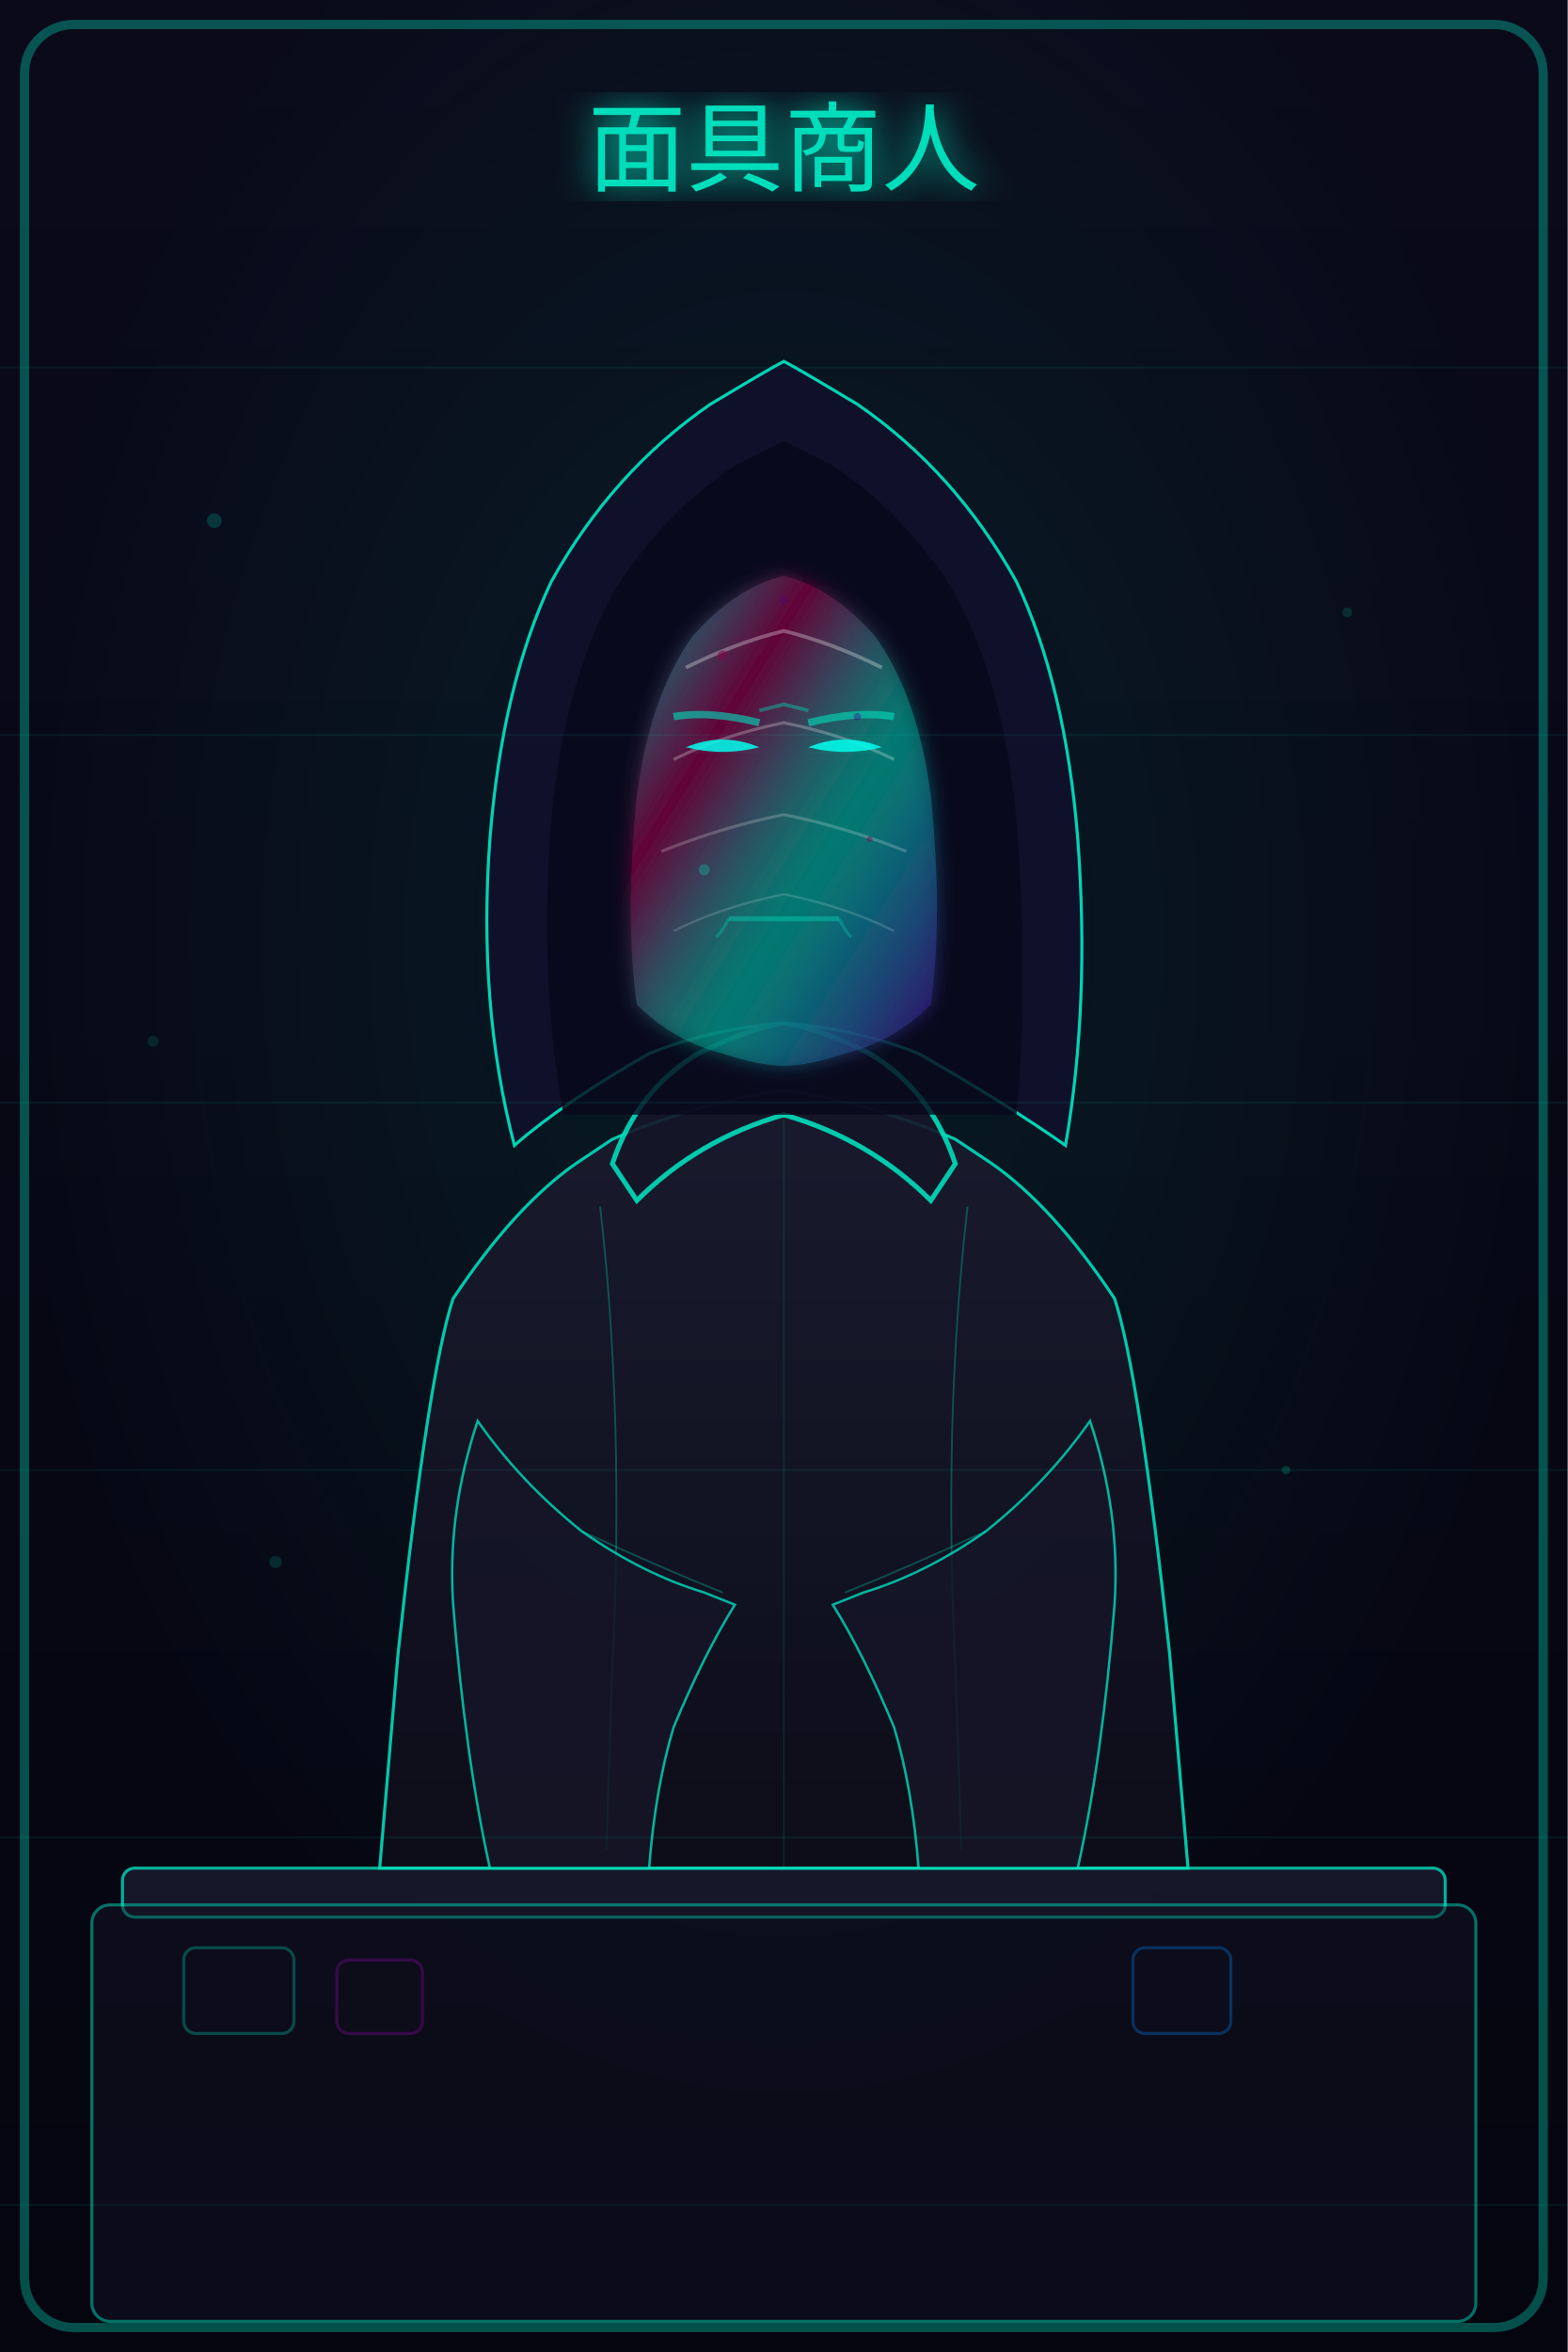
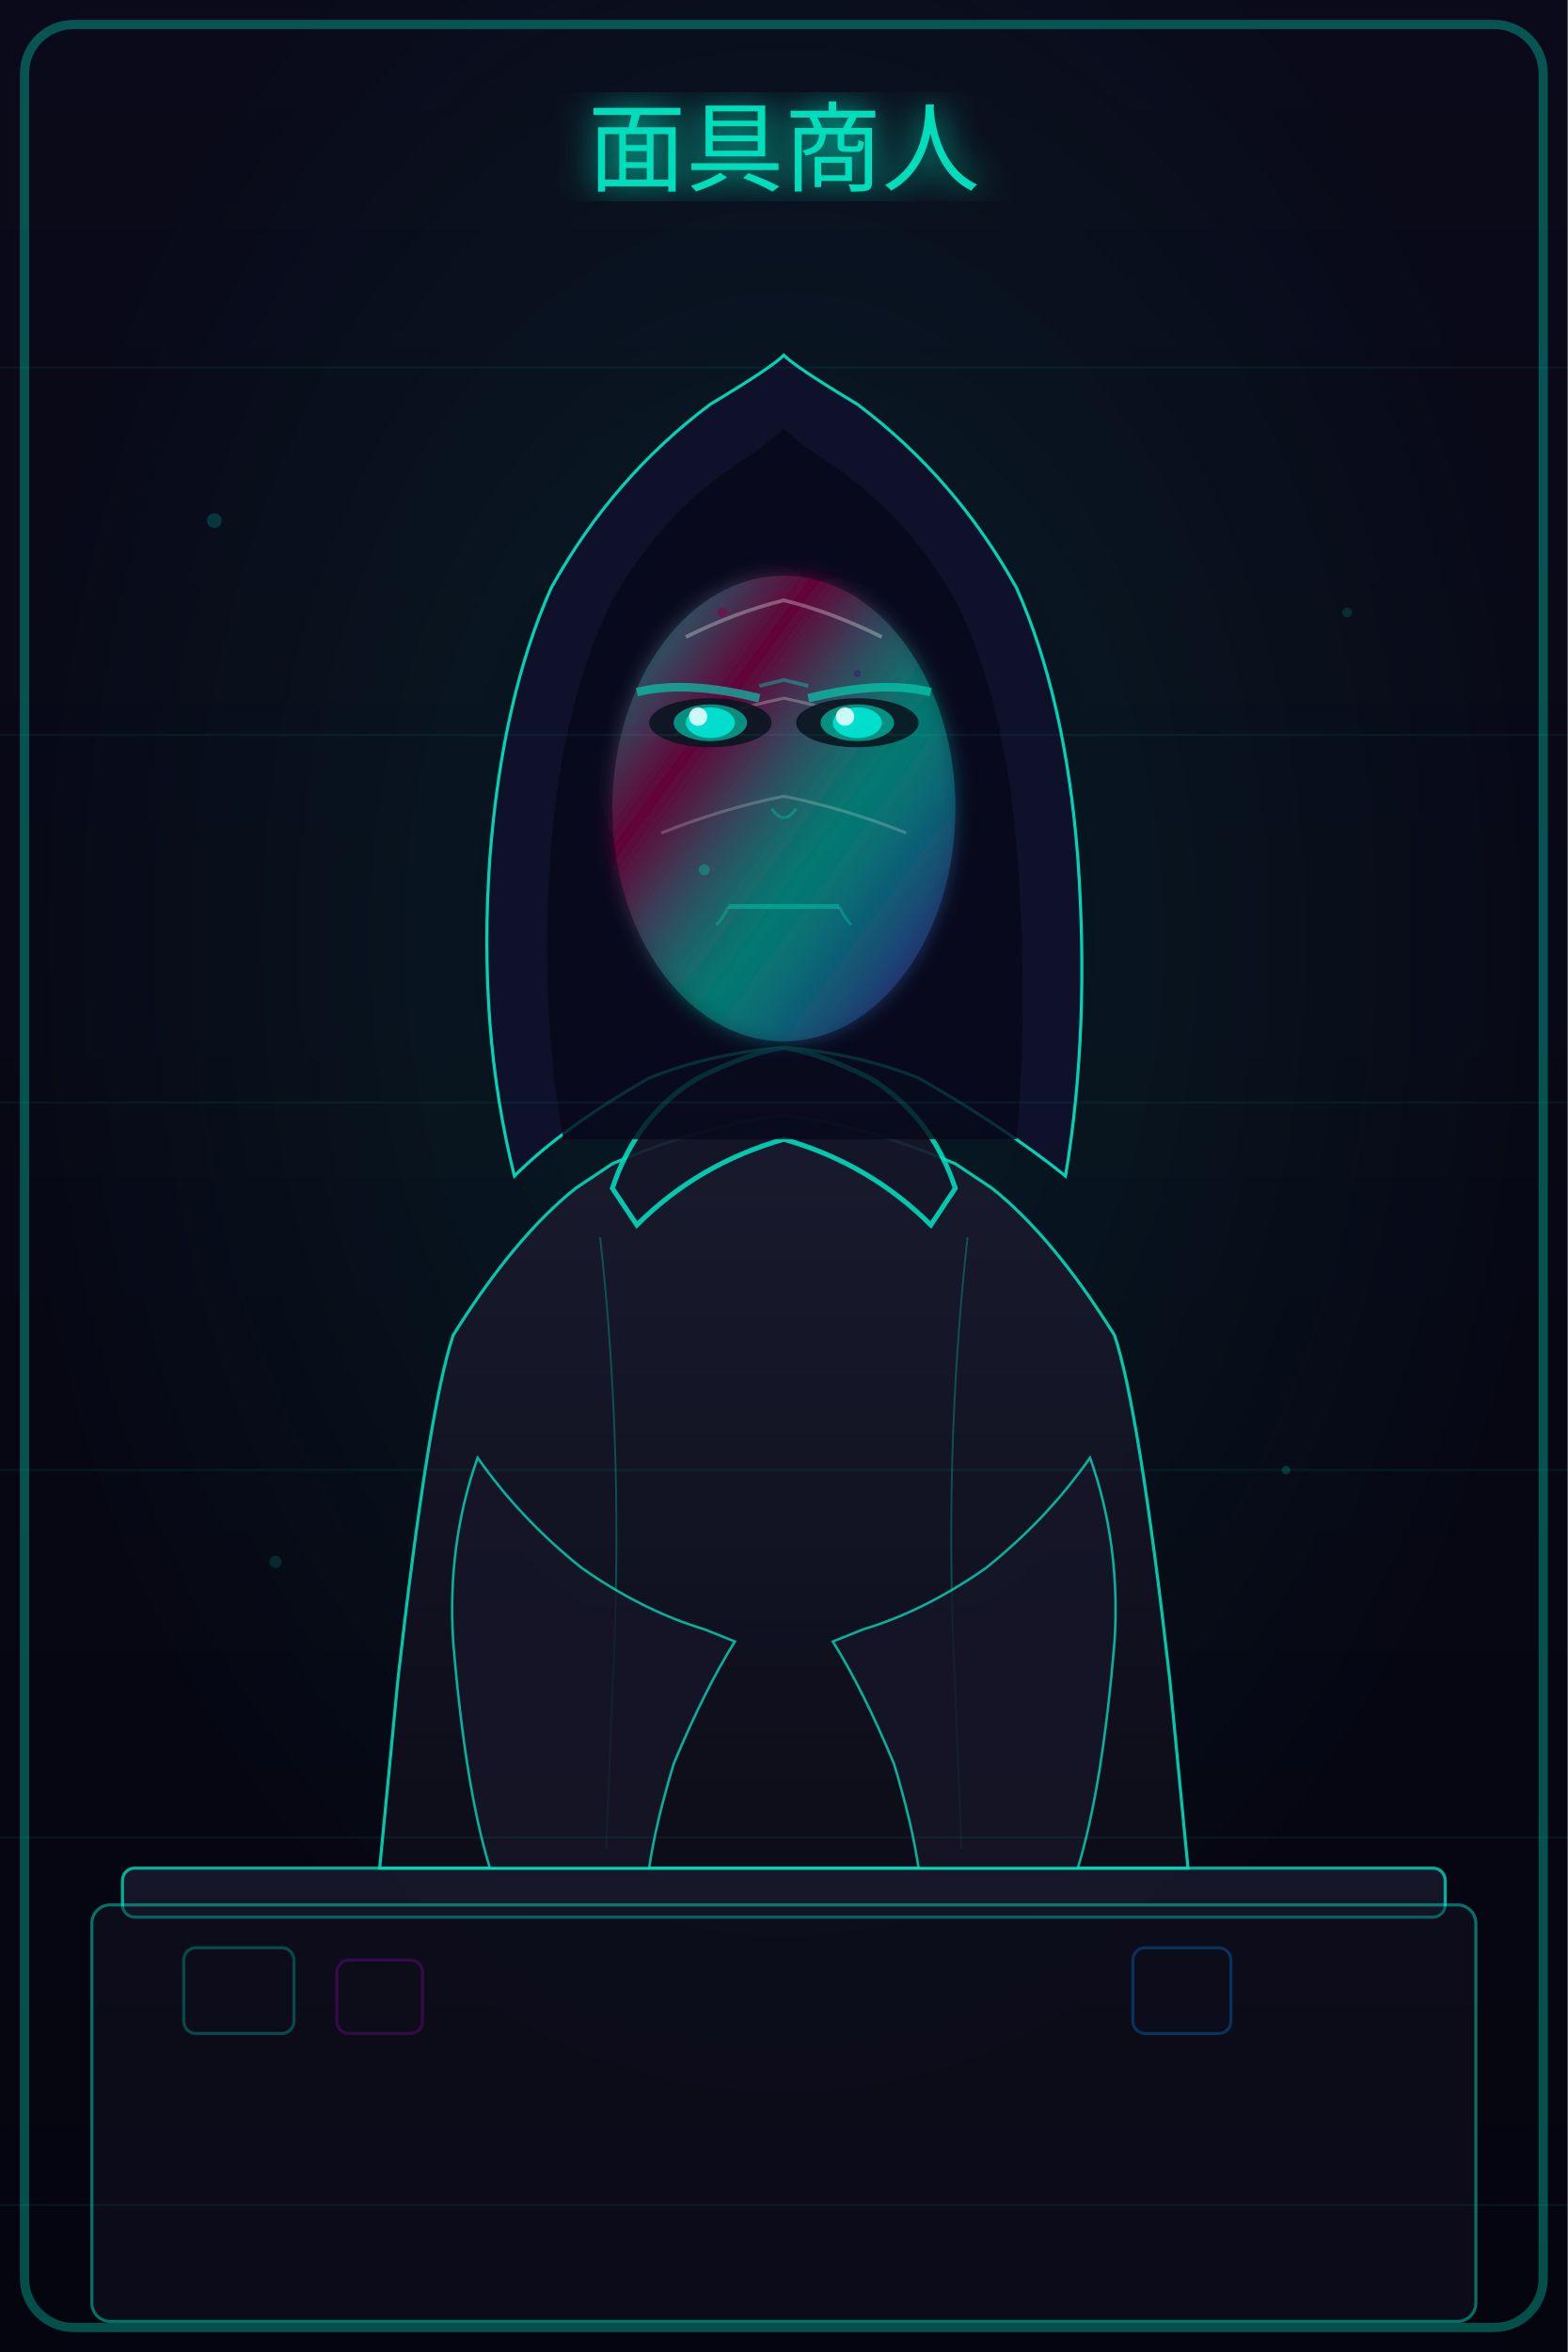
<svg xmlns="http://www.w3.org/2000/svg" width="256" height="384" viewBox="0 0 256 384">
  <defs>
    <linearGradient id="ms_bg" x1="0" y1="0" x2="0" y2="1">
      <stop offset="0%" stop-color="#0a0a1a" />
      <stop offset="100%" stop-color="#050510" />
    </linearGradient>
    <linearGradient id="ms_mask_holo" x1="0" y1="0" x2="1" y2="1">
      <stop offset="0%" stop-color="#00ddbb" stop-opacity="0.7" />
      <stop offset="30%" stop-color="#880044" />
      <stop offset="60%" stop-color="#00ddbb" stop-opacity="0.5" />
      <stop offset="100%" stop-color="#440088" />
    </linearGradient>
    <linearGradient id="ms_robe" x1="0" y1="0" x2="0" y2="1">
      <stop offset="0%" stop-color="#1a1a2e" />
      <stop offset="100%" stop-color="#0d0d1a" />
    </linearGradient>
    <radialGradient id="ms_glow" cx="0.5" cy="0.4" r="0.5">
      <stop offset="0%" stop-color="#00ddbb" stop-opacity="0.1" />
      <stop offset="100%" stop-color="#00ddbb" stop-opacity="0" />
    </radialGradient>
    <filter id="ms_neon">
      <feGaussianBlur stdDeviation="3" result="blur" />
      <feMerge>
        <feMergeNode in="blur" />
        <feMergeNode in="SourceGraphic" />
      </feMerge>
    </filter>
    <filter id="ms_holo_glow">
      <feGaussianBlur stdDeviation="1.5" result="blur" />
      <feMerge>
        <feMergeNode in="blur" />
        <feMergeNode in="SourceGraphic" />
      </feMerge>
    </filter>
  </defs>
  <rect width="256" height="384" fill="url(#ms_bg)" />
  <rect width="256" height="384" fill="url(#ms_glow)" />
  <rect x="4" y="4" width="248" height="376" rx="8" fill="none" stroke="#00ddbb" stroke-width="1.5" opacity="0.35" />
  <text x="128" y="30" font-family="monospace" font-size="16" fill="#00ddbb" text-anchor="middle" filter="url(#ms_neon)">面具商人</text>
  <rect x="20" y="305" width="216" height="8" rx="2" fill="#1a1a2e" stroke="#00ddbb" stroke-width="0.5" opacity="0.8" />
  <rect x="15" y="311" width="226" height="68" rx="3" fill="#111122" stroke="#00ddbb" stroke-width="0.5" opacity="0.5" />
  <rect x="30" y="318" width="18" height="14" rx="2" fill="#0d0d1a" stroke="#00ddbb" stroke-width="0.5" opacity="0.3" />
  <rect x="55" y="320" width="14" height="12" rx="2" fill="#0d0d1a" stroke="#dd00ff" stroke-width="0.5" opacity="0.2" />
  <rect x="185" y="318" width="16" height="14" rx="2" fill="#0d0d1a" stroke="#0088ff" stroke-width="0.5" opacity="0.3" />
-   <path d="M74,212 Q70,224 65,270 L62,305 H194 L191,270 Q186,224 182,212 Q172,197 162,190 L156,186 Q142,180 128,178 Q114,180 100,186 L94,190 Q84,197 74,212 Z" fill="url(#ms_robe)" stroke="#00ddbb" stroke-width="0.5" opacity="0.9" />
-   <path d="M98,197 Q102,232 100,272 L99,302" fill="none" stroke="#00ddbb" stroke-width="0.3" opacity="0.3" />
-   <path d="M158,197 Q154,232 156,272 L157,302" fill="none" stroke="#00ddbb" stroke-width="0.3" opacity="0.3" />
-   <path d="M128,182 L128,305" fill="none" stroke="#00ddbb" stroke-width="0.2" opacity="0.15" />
-   <path d="M78,232 Q85,242 95,250 Q105,257 115,260 L120,262 Q115,270 110,282 Q107,292 106,305 L80,305 Q76,287 74,262 Q73,247 78,232 Z" fill="#151528" stroke="#00ddbb" stroke-width="0.4" opacity="0.8" />
-   <path d="M95,250 Q108,256 118,260" fill="none" stroke="#00ddbb" stroke-width="0.3" opacity="0.3" />
-   <path d="M178,232 Q171,242 161,250 Q151,257 141,260 L136,262 Q141,270 146,282 Q149,292 150,305 L176,305 Q180,287 182,262 Q183,247 178,232 Z" fill="#151528" stroke="#00ddbb" stroke-width="0.4" opacity="0.8" />
-   <path d="M161,250 Q148,256 138,260" fill="none" stroke="#00ddbb" stroke-width="0.3" opacity="0.3" />
-   <path d="M100,190 Q104,178 114,172 Q122,168 128,167 Q134,168 142,172 Q152,178 156,190 L152,196 Q142,186 128,182 Q114,186 104,196 Z" fill="#151528" stroke="#00ddbb" stroke-width="0.8" opacity="0.9" />
-   <path d="M84,187 Q78,164 80,137 Q82,112 90,95 Q100,77 116,66 Q126,60 128,59 Q130,60 140,66 Q156,77 166,95 Q174,112 176,137 Q178,164 174,187 Q164,180 150,172 Q140,168 128,167 Q116,168 106,172 Q92,180 84,187 Z" fill="#10102a" stroke="#00ddbb" stroke-width="0.5" opacity="0.95" />
-   <path d="M92,182 Q88,160 90,134 Q92,112 100,97 Q108,84 120,76 Q126,73 128,72 Q130,73 136,76 Q148,84 156,97 Q164,112 166,134 Q168,160 166,182" fill="#08081a" opacity="0.8" />
-   <path d="M104,164 Q102,150 104,130 Q106,114 113,104 Q120,96 128,94 Q136,96 143,104 Q150,114 152,130 Q154,150 152,164 Q146,170 138,172 Q132,174 128,174 Q124,174 118,172 Q110,170 104,164 Z" fill="url(#ms_mask_holo)" opacity="0.7" filter="url(#ms_holo_glow)" />
-   <path d="M112,109 Q120,105 128,103 Q136,105 144,109" fill="none" stroke="#ffffff" stroke-width="0.6" opacity="0.3" />
-   <path d="M110,124 Q118,120 128,118 Q138,120 146,124" fill="none" stroke="#ffffff" stroke-width="0.5" opacity="0.25" />
-   <path d="M108,139 Q118,135 128,133 Q138,135 148,139" fill="none" stroke="#ffffff" stroke-width="0.5" opacity="0.2" />
-   <path d="M110,152 Q118,148 128,146 Q138,148 146,152" fill="none" stroke="#ffffff" stroke-width="0.4" opacity="0.15" />
-   <path d="M112,122 Q118,119.5 124,122 Q118,123.5 112,122 Z" fill="#00ffee" opacity="0.85" filter="url(#ms_neon)" />
-   <path d="M132,122 Q138,119.5 144,122 Q138,123.5 132,122 Z" fill="#00ffee" opacity="0.85" filter="url(#ms_neon)" />
-   <path d="M110,117 Q116,116 124,118" fill="none" stroke="#00ddbb" stroke-width="1.2" opacity="0.6" />
-   <path d="M132,118 Q140,116 146,117" fill="none" stroke="#00ddbb" stroke-width="1.2" opacity="0.6" />
-   <path d="M124,116 L128,115 L132,116" fill="none" stroke="#00ddbb" stroke-width="0.6" opacity="0.4" />
-   <path d="M119,150 L137,150" fill="none" stroke="#00ddbb" stroke-width="0.8" opacity="0.4" />
-   <path d="M119,150 Q118,152 117,153" fill="none" stroke="#00ddbb" stroke-width="0.5" opacity="0.3" />
-   <path d="M137,150 Q138,152 139,153" fill="none" stroke="#00ddbb" stroke-width="0.5" opacity="0.3" />
-   <circle cx="118" cy="107" r="0.8" fill="#880044" opacity="0.5" />
-   <circle cx="140" cy="117" r="0.6" fill="#440088" opacity="0.4" />
+   <path d="M74,218 Q70,230 65,274 L62,305 H194 L191,274 Q186,230 182,218 Q172,202 162,194 L156,190 Q142,184 128,182 Q114,184 100,190 L94,194 Q84,202 74,218 Z" fill="url(#ms_robe)" stroke="#00ddbb" stroke-width="0.5" opacity="0.9" />
+   <path d="M98,202 Q102,238 100,276 L99,302" fill="none" stroke="#00ddbb" stroke-width="0.3" opacity="0.3" />
+   <path d="M158,202 Q154,238 156,276 L157,302" fill="none" stroke="#00ddbb" stroke-width="0.3" opacity="0.3" />
+   <path d="M78,238 Q85,248 95,256 Q105,263 115,266 L120,268 Q115,276 110,288 Q107,298 106,305 L80,305 Q76,292 74,268 Q73,252 78,238 Z" fill="#151528" stroke="#00ddbb" stroke-width="0.4" opacity="0.8" />
+   <path d="M178,238 Q171,248 161,256 Q151,263 141,266 L136,268 Q141,276 146,288 Q149,298 150,305 L176,305 Q180,292 182,268 Q183,252 178,238 Z" fill="#151528" stroke="#00ddbb" stroke-width="0.4" opacity="0.8" />
+   <path d="M100,194 Q104,182 114,176 Q122,172 128,171 Q134,172 142,176 Q152,182 156,194 L152,200 Q142,190 128,186 Q114,190 104,200 Z" fill="#151528" stroke="#00ddbb" stroke-width="0.8" opacity="0.9" />
+   <path d="M84,192 Q78,168 80,140 Q82,114 90,96 Q100,78 116,66 Q126,60 128,58 Q130,60 140,66 Q156,78 166,96 Q174,114 176,140 Q178,168 174,192 Q164,184 150,176 Q140,172 128,171 Q116,172 106,176 Q92,184 84,192 Z" fill="#10102a" stroke="#00ddbb" stroke-width="0.5" opacity="0.95" />
+   <path d="M92,186 Q88,164 90,138 Q92,114 100,98 Q108,84 120,76 Q126,72 128,70 Q130,72 136,76 Q148,84 156,98 Q164,114 166,138 Q168,164 166,186" fill="#08081a" opacity="0.8" />
+   <ellipse cx="128" cy="132" rx="28" ry="38" fill="url(#ms_mask_holo)" opacity="0.7" filter="url(#ms_holo_glow)" />
+   <path d="M112,104 Q120,100 128,98 Q136,100 144,104" fill="none" stroke="#ffffff" stroke-width="0.6" opacity="0.3" />
+   <path d="M110,120 Q118,116 128,114 Q138,116 146,120" fill="none" stroke="#ffffff" stroke-width="0.5" opacity="0.25" />
+   <path d="M108,136 Q118,132 128,130 Q138,132 148,136" fill="none" stroke="#ffffff" stroke-width="0.5" opacity="0.2" />
+   <ellipse cx="116" cy="118" rx="10" ry="4" fill="#0a1520" opacity="0.9" />
+   <ellipse cx="116" cy="118" rx="6" ry="3" fill="#00ddbb" opacity="0.6" />
+   <ellipse cx="116" cy="118" rx="4" ry="2.5" fill="#00ffee" opacity="0.7" />
+   <circle cx="114" cy="117" r="1.5" fill="#ffffff" opacity="0.8" />
+   <ellipse cx="140" cy="118" rx="10" ry="4" fill="#0a1520" opacity="0.9" />
+   <ellipse cx="140" cy="118" rx="6" ry="3" fill="#00ddbb" opacity="0.6" />
+   <ellipse cx="140" cy="118" rx="4" ry="2.5" fill="#00ffee" opacity="0.7" />
+   <circle cx="138" cy="117" r="1.5" fill="#ffffff" opacity="0.8" />
+   <path d="M104,113 Q112,111 124,114" fill="none" stroke="#00ddbb" stroke-width="1.4" opacity="0.6" />
+   <path d="M132,114 Q144,111 152,113" fill="none" stroke="#00ddbb" stroke-width="1.4" opacity="0.6" />
+   <path d="M124,112 L128,111 L132,112" fill="none" stroke="#00ddbb" stroke-width="0.6" opacity="0.4" />
+   <path d="M126,132 Q128,135 130,132" fill="none" stroke="#00ddbb" stroke-width="0.5" opacity="0.3" />
+   <path d="M119,148 L137,148" fill="none" stroke="#00ddbb" stroke-width="0.8" opacity="0.4" />
+   <path d="M119,148 Q118,150 117,151" fill="none" stroke="#00ddbb" stroke-width="0.5" opacity="0.3" />
+   <path d="M137,148 Q138,150 139,151" fill="none" stroke="#00ddbb" stroke-width="0.5" opacity="0.3" />
+   <circle cx="118" cy="100" r="0.8" fill="#880044" opacity="0.5" />
+   <circle cx="140" cy="110" r="0.6" fill="#440088" opacity="0.4" />
  <circle cx="115" cy="142" r="0.9" fill="#00ddbb" opacity="0.3" />
-   <circle cx="142" cy="137" r="0.5" fill="#880044" opacity="0.4" />
-   <circle cx="128" cy="98" r="0.6" fill="#440088" opacity="0.3" />
  <circle cx="35" cy="85" r="1.2" fill="#00ddbb" opacity="0.2" />
  <circle cx="220" cy="100" r="0.8" fill="#00ddbb" opacity="0.15" />
  <circle cx="45" cy="255" r="1" fill="#00ddbb" opacity="0.15" />
  <circle cx="210" cy="240" r="0.7" fill="#00ddbb" opacity="0.2" />
-   <circle cx="25" cy="170" r="0.9" fill="#00ddbb" opacity="0.12" />
  <line x1="0" y1="60" x2="256" y2="60" stroke="#00ddbb" stroke-width="0.3" opacity="0.08" />
  <line x1="0" y1="120" x2="256" y2="120" stroke="#00ddbb" stroke-width="0.3" opacity="0.08" />
  <line x1="0" y1="180" x2="256" y2="180" stroke="#00ddbb" stroke-width="0.3" opacity="0.08" />
  <line x1="0" y1="240" x2="256" y2="240" stroke="#00ddbb" stroke-width="0.3" opacity="0.08" />
  <line x1="0" y1="300" x2="256" y2="300" stroke="#00ddbb" stroke-width="0.3" opacity="0.08" />
  <line x1="0" y1="360" x2="256" y2="360" stroke="#00ddbb" stroke-width="0.3" opacity="0.08" />
</svg>
